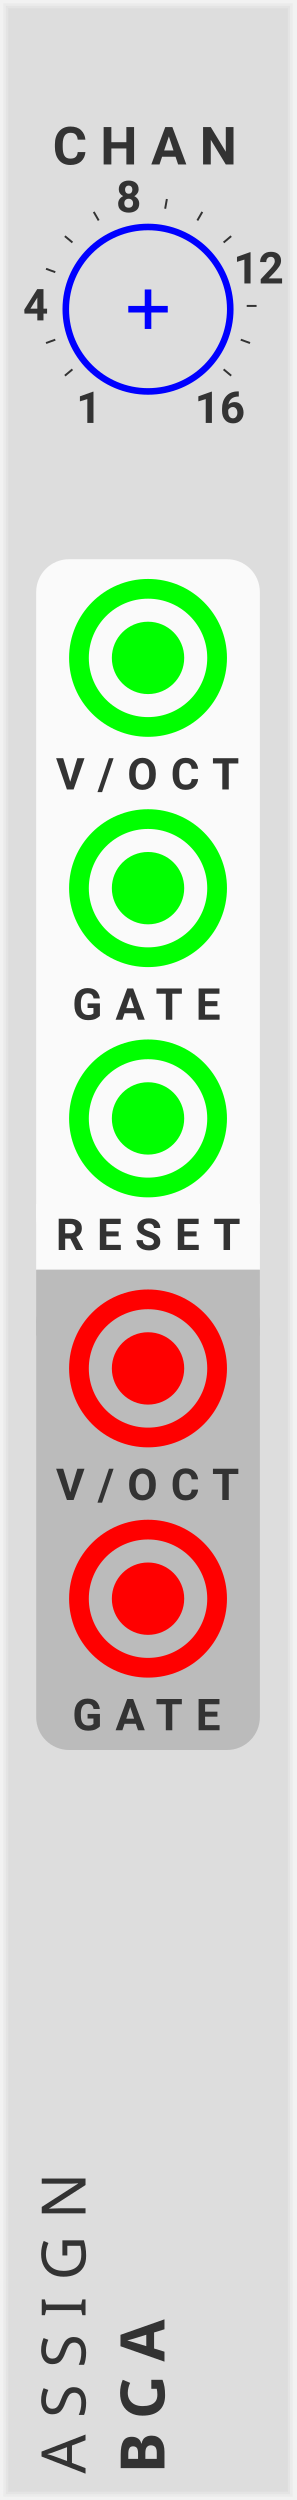
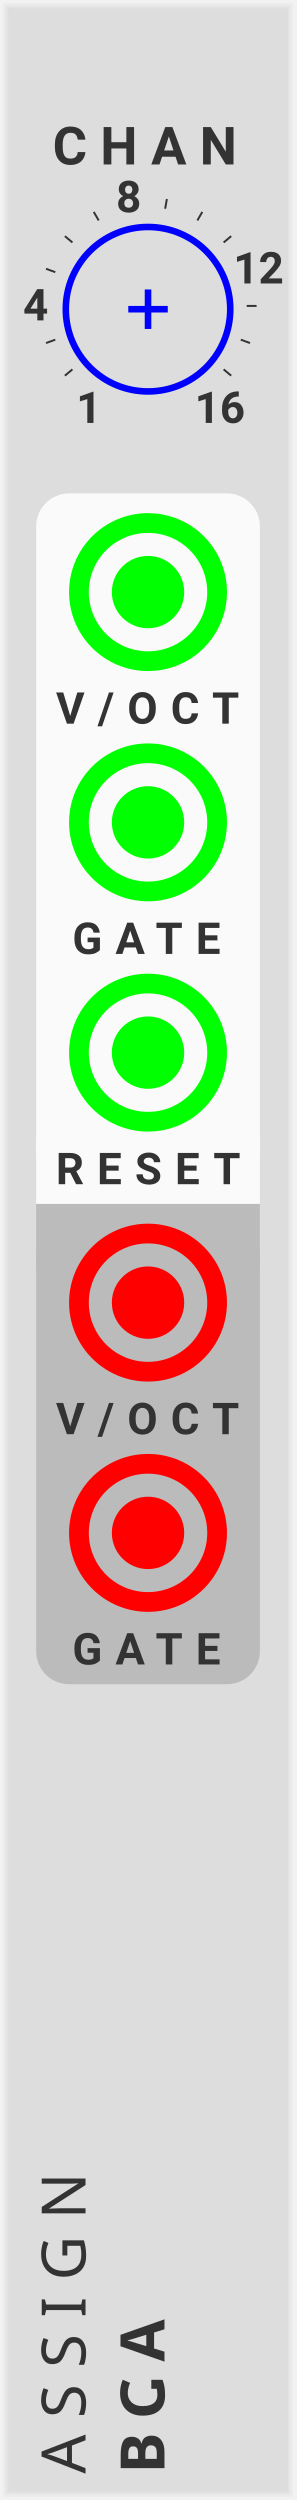
<svg xmlns="http://www.w3.org/2000/svg" xmlns:xlink="http://www.w3.org/1999/xlink" version="1.1" width="45" height="380" viewBox="0 0 45 380">
  <style>
    text {
      fill: #333;
      font-family: 'Roboto', sans-serif;
      font-weight: bold;
    }
    text.title {
      font-family: 'Comfortaa', sans-serif;
      font-weight: normal;
    }
    text.brand {
      font-family: 'Audiowide', sans-serif;
      font-weight: bold;
    }
  </style>
  <defs>
    <symbol id="knob-medium" viewBox="0 0 26px 26px">
      <g transform="translate(13 13)">
        <polyline points="-3,0 3,0" stroke-width="1" stroke="#00f" />
        <polyline points="0,-3 0,3" stroke-width="1" stroke="#00f" />
        <circle cx="0" cy="0" r="12.5" stroke-width="1" stroke="#00f" fill="none" />
      </g>
    </symbol>
    <symbol id="knobguide-channels" viewBox="0 0 45px 45px">
      <g transform="translate(22.5 22.5)">
        <text font-size="5.0pt" transform="rotate(-240) translate(18 0) rotate(240) translate(-1.9 2.2)">1</text>
        <polyline points="0,0 1.5,0" stroke-width="0.3" stroke="#333" transform="rotate(-220) translate(15 0)" />
        <polyline points="0,0 1.5,0" stroke-width="0.3" stroke="#333" transform="rotate(-200) translate(15 0)" />
        <text font-size="5.0pt" transform="rotate(-180) translate(17 0) rotate(180) translate(-2 2.2)">4</text>
        <polyline points="0,0 1.5,0" stroke-width="0.3" stroke="#333" transform="rotate(-160) translate(15 0)" />
        <polyline points="0,0 1.5,0" stroke-width="0.3" stroke="#333" transform="rotate(-140) translate(15 0)" />
        <polyline points="0,0 1.5,0" stroke-width="0.3" stroke="#333" transform="rotate(-120) translate(15 0)" />
        <text font-size="5.0pt" transform="rotate(-100) translate(17 0) rotate(100) translate(-1.9 2.5)">8</text>
        <polyline points="0,0 1.5,0" stroke-width="0.3" stroke="#333" transform="rotate(-80) translate(15 0)" />
        <polyline points="0,0 1.5,0" stroke-width="0.3" stroke="#333" transform="rotate(-60) translate(15 0)" />
        <polyline points="0,0 1.5,0" stroke-width="0.3" stroke="#333" transform="rotate(-40) translate(15 0)" />
        <text font-size="5.0pt" transform="rotate(-20) translate(17 0) rotate(20) translate(-3 2.4)">12</text>
        <polyline points="0,0 1.5,0" stroke-width="0.3" stroke="#333" transform="rotate(0) translate(15 0)" />
        <polyline points="0,0 1.5,0" stroke-width="0.3" stroke="#333" transform="rotate(20) translate(15 0)" />
        <polyline points="0,0 1.5,0" stroke-width="0.3" stroke="#333" transform="rotate(40) translate(15 0)" />
        <text font-size="5.0pt" transform="rotate(60) translate(18 0) rotate(-60) translate(-1.9 2.2)">16</text>
      </g>
    </symbol>
    <symbol id="button-small" viewBox="0 0 9px 9px">
      <g transform="translate(4.5 4.5)">
        <circle r="4" stroke-width="1" stroke="#00f" fill="#f00" />
      </g>
    </symbol>
    <symbol id="light-small" viewBox="0 0 6.4px 6.4px">
      <rect width="6.4" height="6.4" fill="#0f0" />
    </symbol>
    <symbol id="input" viewBox="0 0 24px 24px">
      <g transform="translate(12 12)">
        <circle cx="0" cy="0" r="5" stroke-width="1" stroke="#0f0" fill="#0f0" />
        <circle cx="0" cy="0" r="10.5" stroke-width="3" stroke="#0f0" fill="none" />
      </g>
    </symbol>
    <symbol id="output" viewBox="0 0 24px 24px">
      <g transform="translate(12 12)">
        <circle cx="0" cy="0" r="5" stroke-width="1" stroke="#f00" fill="#f00" />
        <circle cx="0" cy="0" r="10.5" stroke-width="3" stroke="#f00" fill="none" />
      </g>
    </symbol>
  </defs>
  <rect width="100%" height="100%" fill="#ddd" />
  <polyline points="1,1 44,1 44,379 1,379 1,1" stroke="#e4e4e4" stroke-width="0.5" fill="none" />
  <polyline points="0.5,0.5 44.5,0.5 44.5,379.5 0.5,379.5 0.5,0.5" stroke="#ebebeb" stroke-width="0.8" fill="none" />
  <polyline points="0,0 45,0 45,380 0,380 0,0" stroke="#f2f2f2" stroke-width="1" fill="none" />
  <g transform="rotate(-90) translate(-376 13)">
    <text class="title" font-size="7pt" letter-spacing="2.5px">ASSIGN</text>
    <g transform="translate(0 12)">
      <text class="brand" font-size="7pt" letter-spacing="2px">BGA</text>
      <rect width="3.0" height="3" fill="#ddd" transform="translate(11.5 -5)" />
    </g>
  </g>
  <g transform="translate(0 25)">
    <text font-size="6pt" letter-spacing="2.0px" transform="translate(8 0)">CHAN</text>
    <use id="CHANNELS_PARAM" xlink:href="#knob-medium" transform="translate(9.5 9)" />
    <use xlink:href="#knobguide-channels" transform="translate(0 -1)" />
  </g>
-   <g transform="translate(0 85)">
+   <g transform="translate(0 75)">
    <g transform="translate(5.5 0)">
      <rect width="34" height="10" fill="#fafafa" transform="translate(0 98)" />
      <rect width="34" height="105" rx="5" fill="#fafafa" />
      <use id="PITCH_INPUT" xlink:href="#input" transform="translate(5 3)" />
      <text font-size="5pt" letter-spacing="2px" transform="translate(3 35)">V/OCT</text>
      <use id="GATE_INPUT" xlink:href="#input" transform="translate(5 38)" />
      <text font-size="5pt" letter-spacing="2px" transform="translate(5.5 70)">GATE</text>
      <use id="RESET_INPUT" xlink:href="#input" transform="translate(5 73)" />
      <text font-size="5pt" letter-spacing="2px" transform="translate(3 105)">RESET</text>
    </g>
    <g transform="translate(5.5 111)">
      <rect width="34" height="10" fill="#bbb" transform="translate(0 -3)" />
      <rect width="34" height="70" rx="5" fill="#bbb" />
      <use id="PITCH_OUTPUT" xlink:href="#output" transform="translate(5 0)" />
      <text font-size="5pt" letter-spacing="2px" transform="translate(3 32)">V/OCT</text>
      <use id="GATE_OUTPUT" xlink:href="#output" transform="translate(5 35)" />
      <text font-size="5pt" letter-spacing="2px" transform="translate(5.5 67)">GATE</text>
    </g>
  </g>
</svg>
